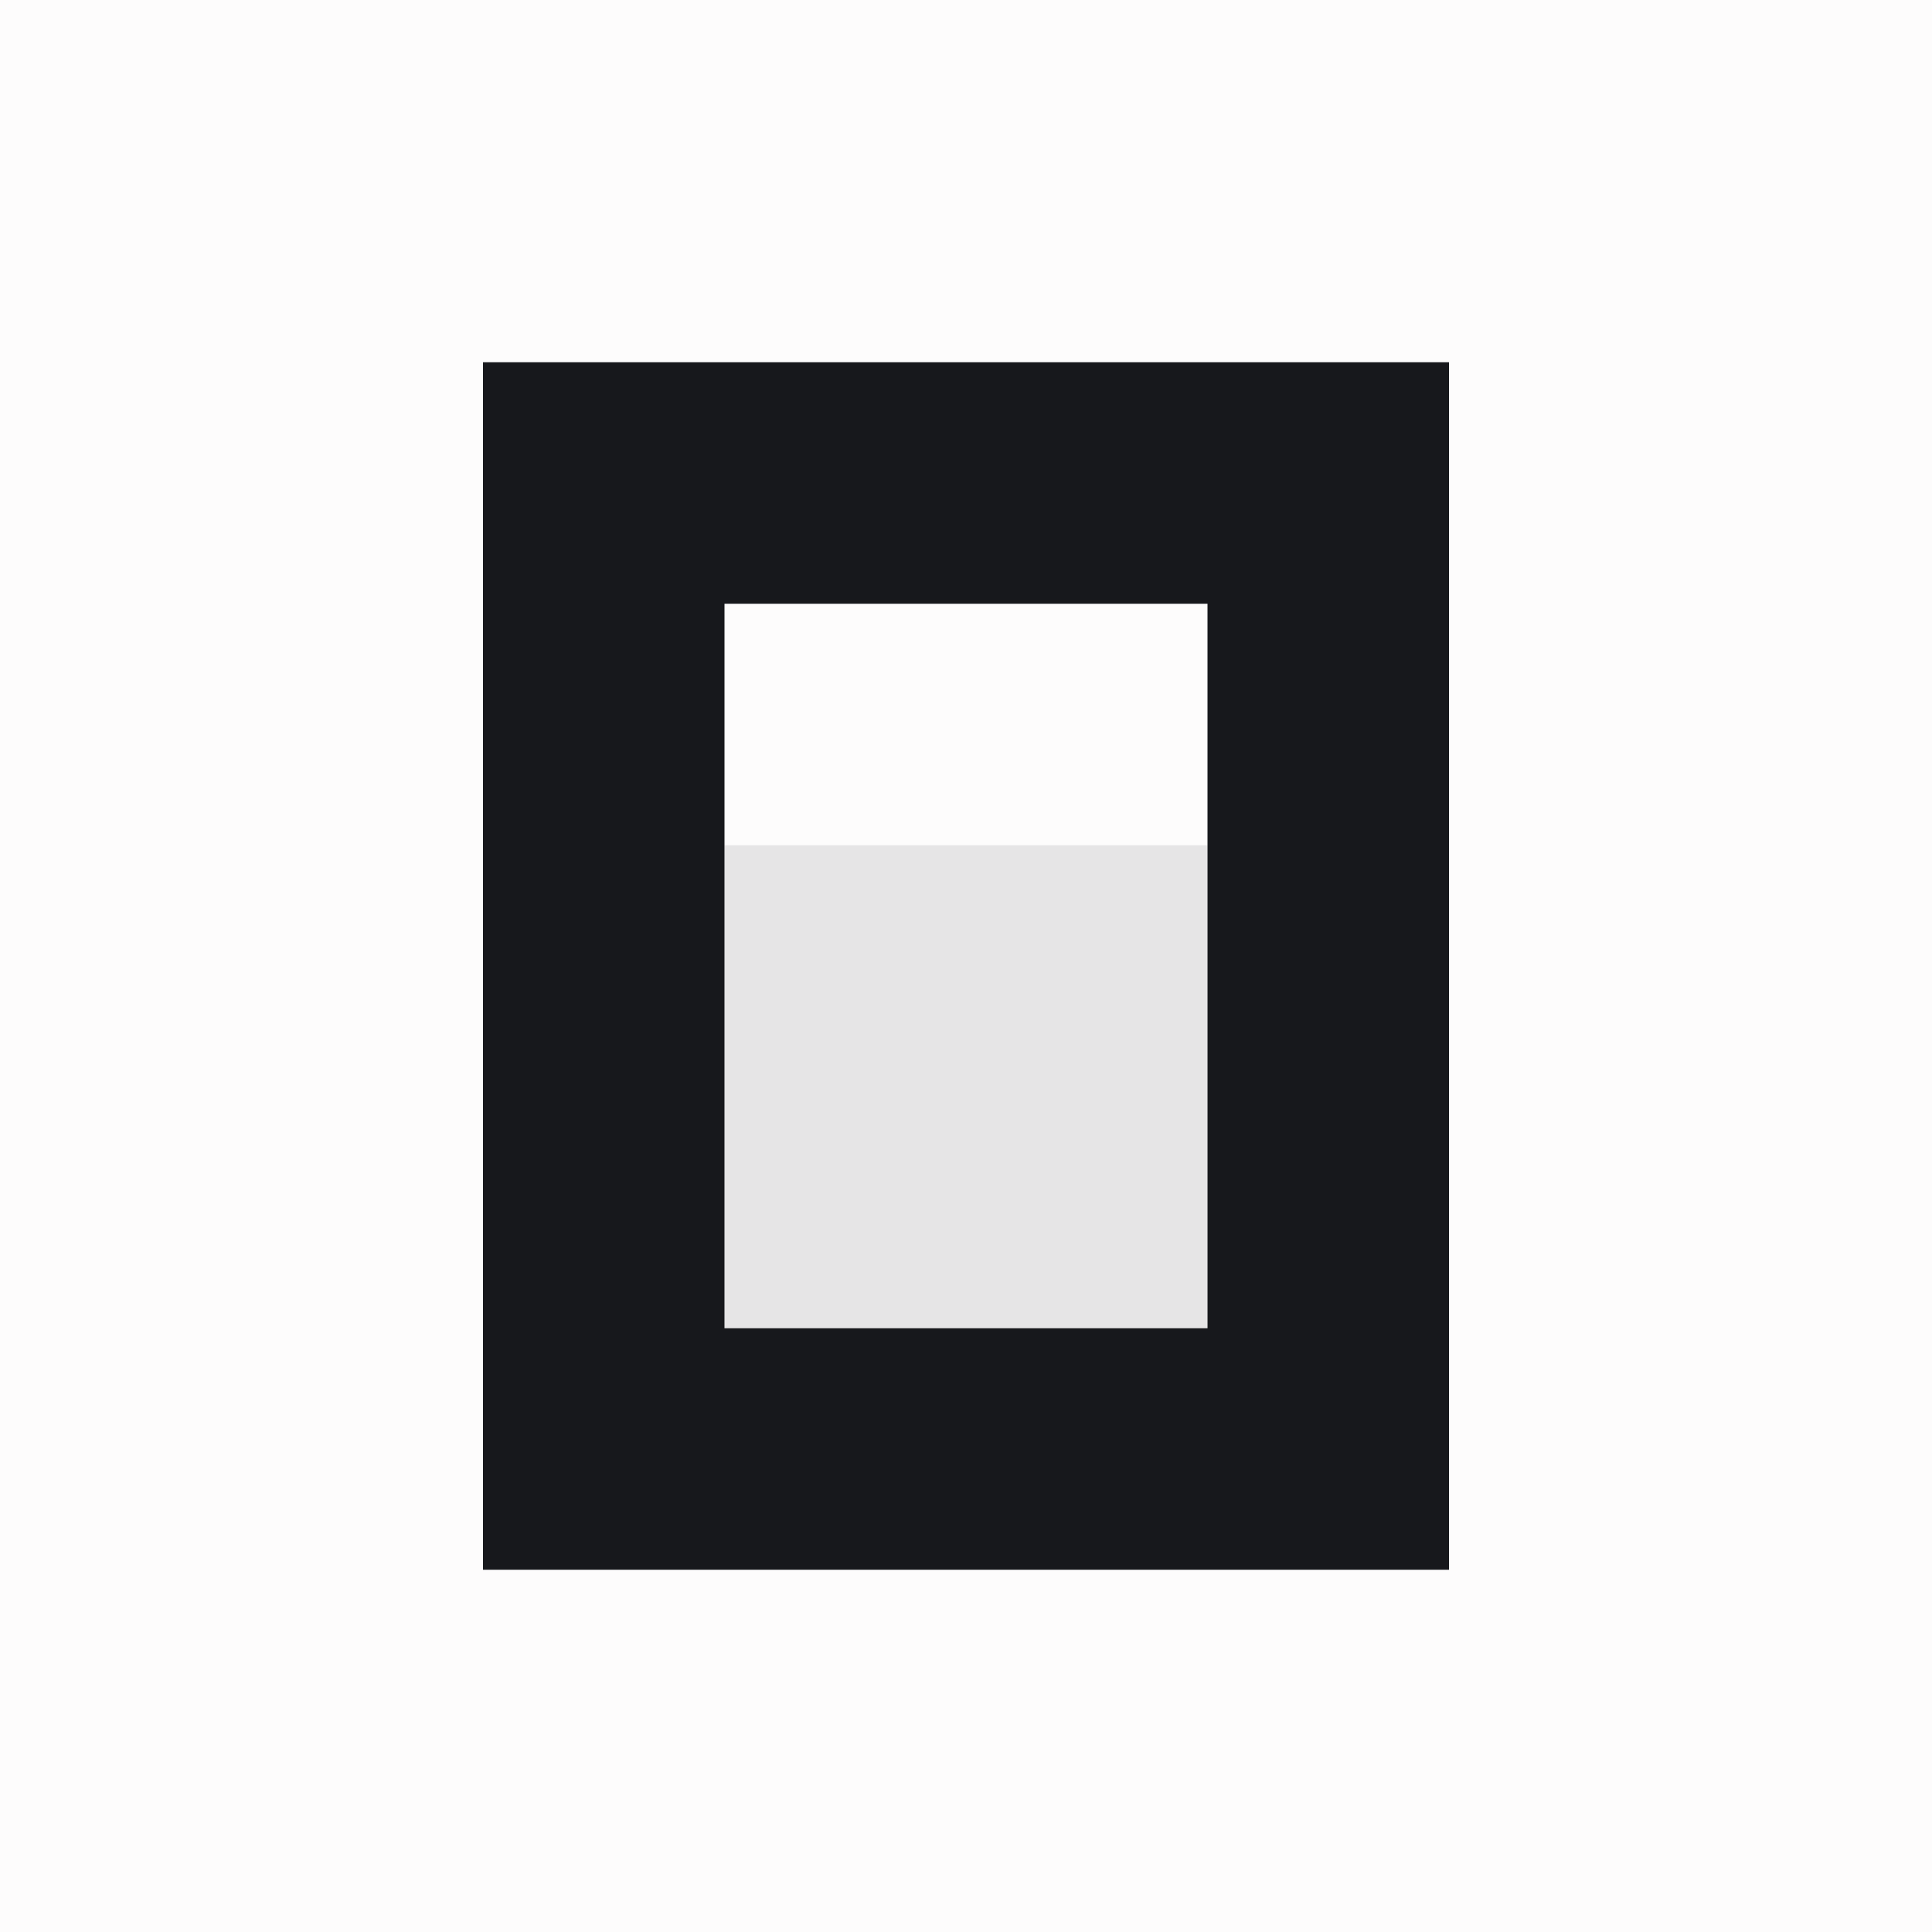
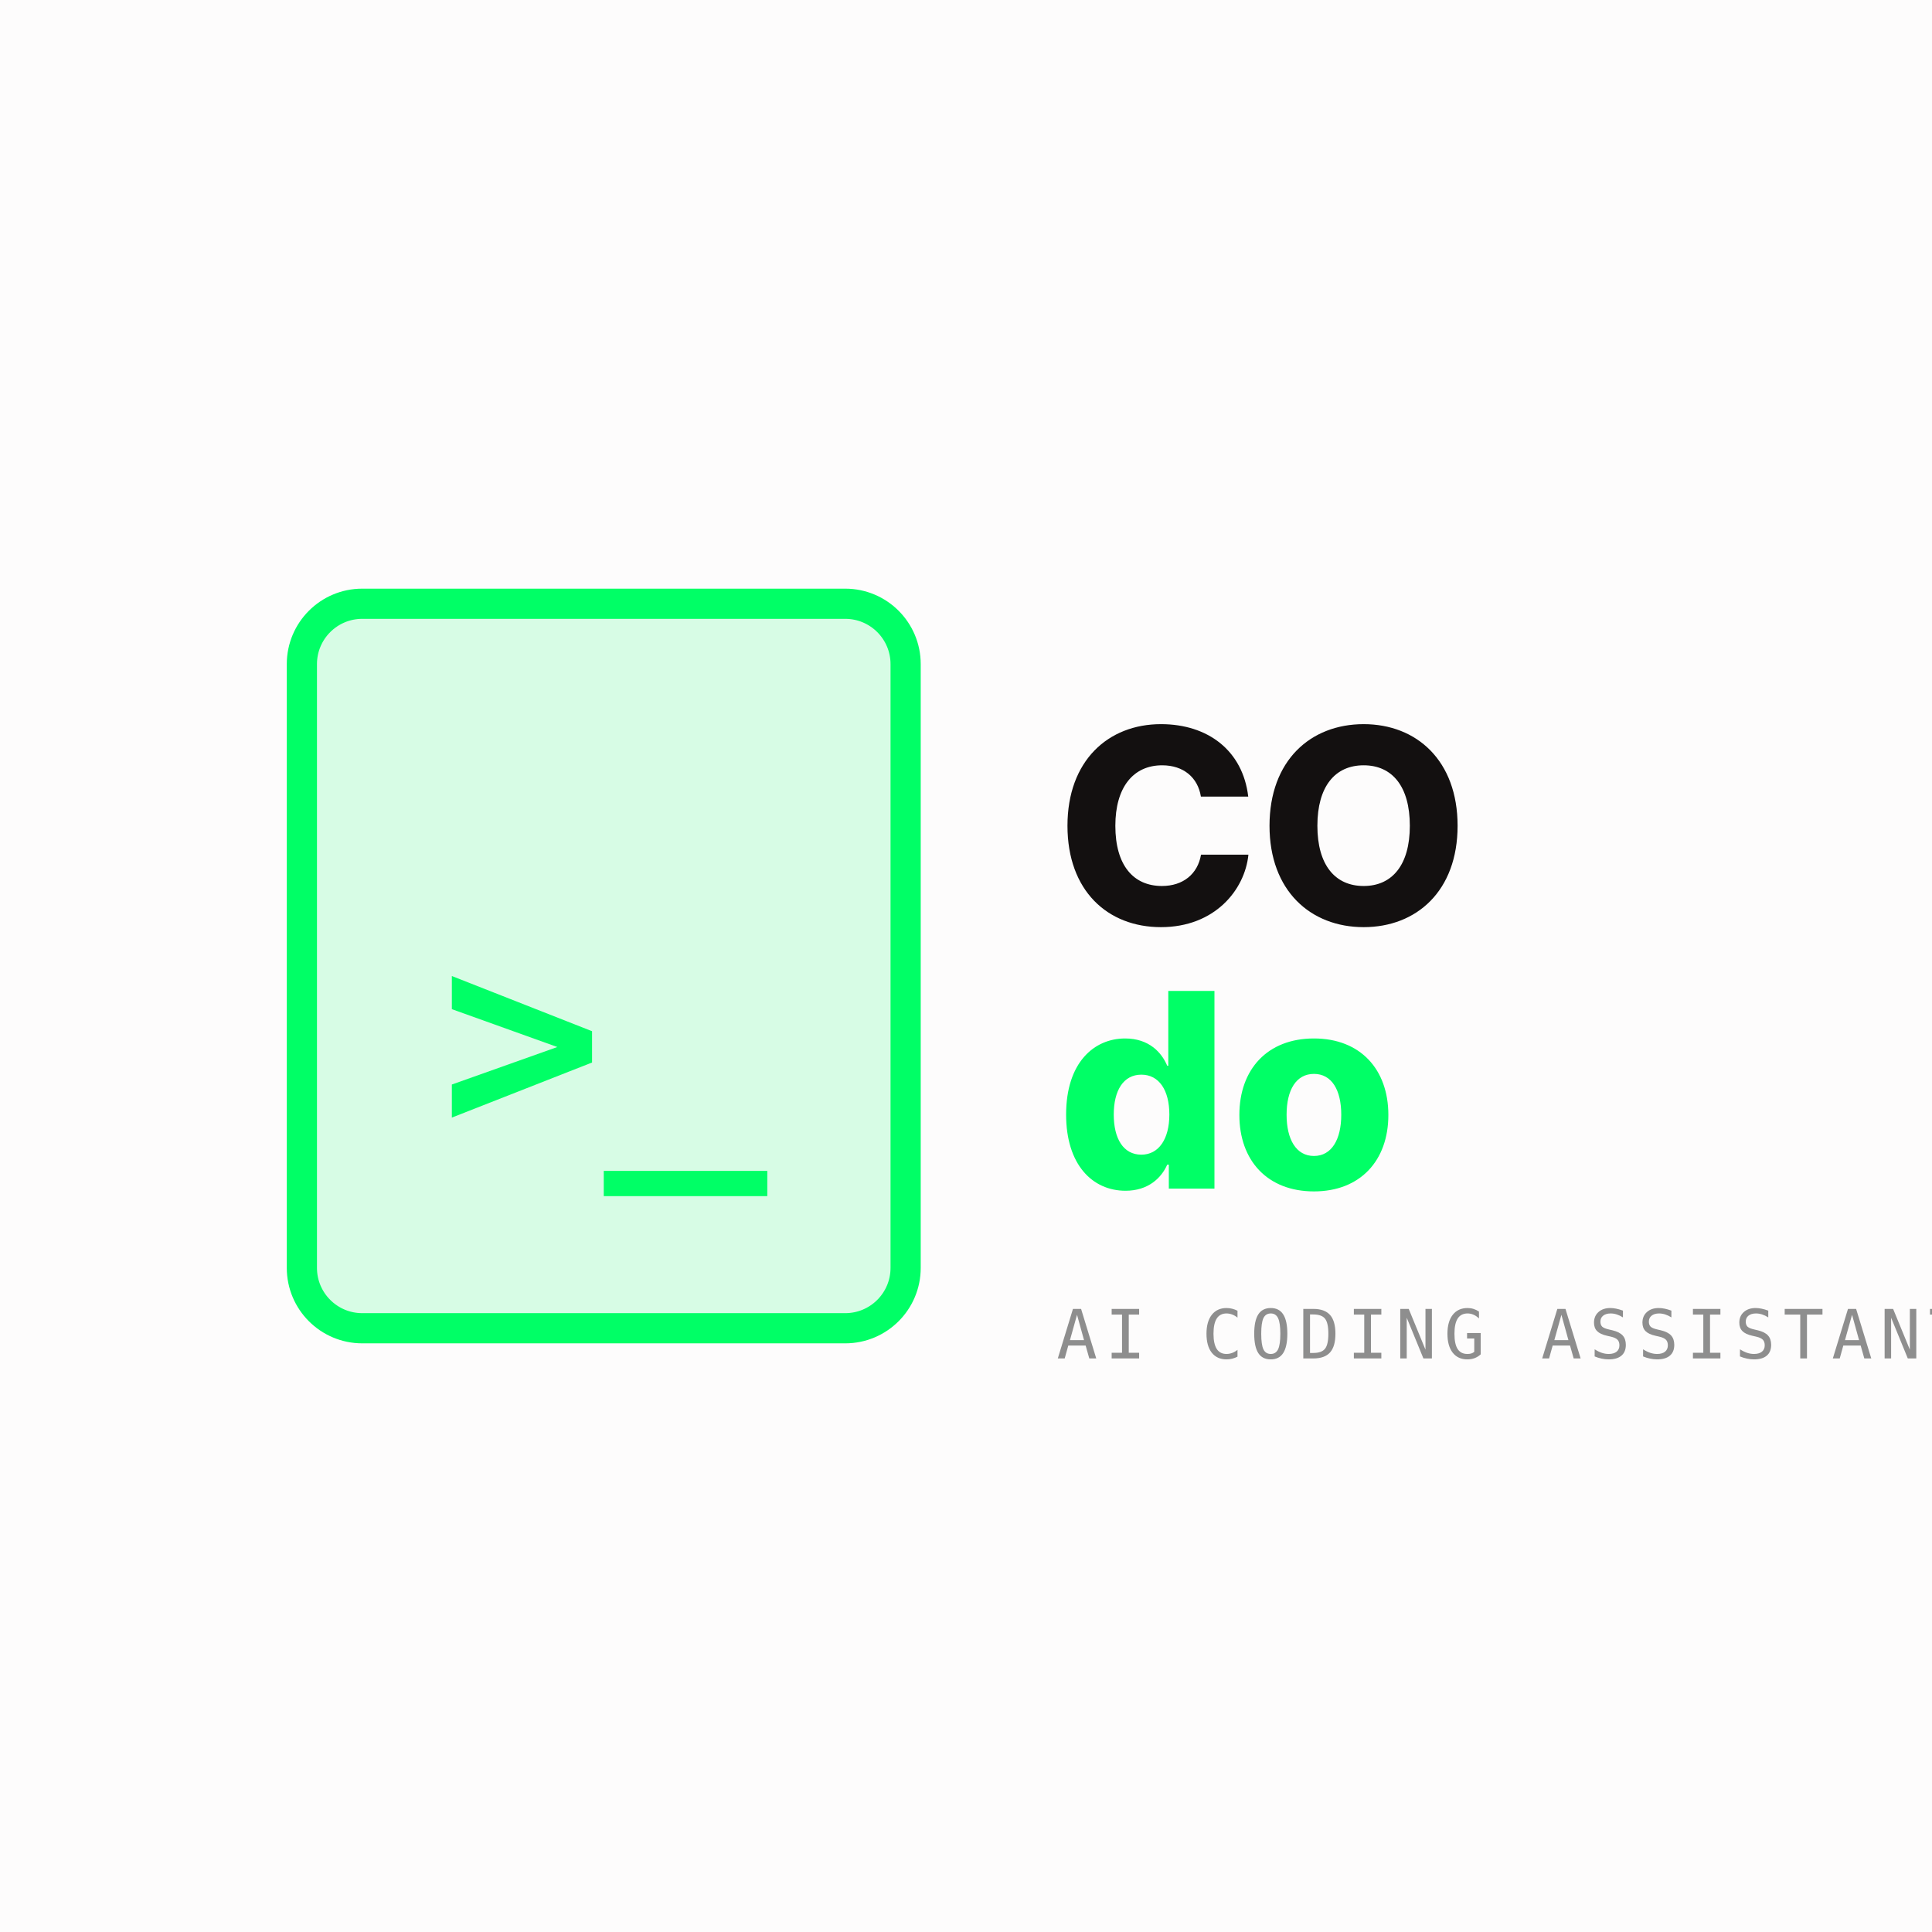
<svg xmlns="http://www.w3.org/2000/svg" width="512" height="512" viewBox="0 0 512 512" fill="none">
  <rect width="512" height="512" fill="#FDFCFC" />
-   <path d="M320 224V352H192V224H320Z" fill="#E6E5E6" />
-   <path fill-rule="evenodd" clip-rule="evenodd" d="M384 416H128V96H384V416ZM320 160H192V352H320V160Z" fill="#17181C" />
+   <rect x="80" y="160" width="160" height="192" rx="16" fill="#00FF66" opacity="0.15" />
+   <rect x="80" y="160" width="160" height="192" rx="16" stroke="#00FF66" stroke-width="8" />
+   <text x="160" y="300" text-anchor="middle" font-family="monospace" font-weight="800" font-size="72" fill="#00FF66">&gt;_</text>
+   <text x="280" y="245" font-family="system-ui, -apple-system, sans-serif" font-weight="800" font-size="72" fill="#131010">CO</text>
+   <text x="280" y="315" font-family="system-ui, -apple-system, sans-serif" font-weight="800" font-size="72" fill="#00FF66">do</text>
+   <text x="280" y="360" font-family="monospace" font-weight="500" font-size="18" fill="#8E8E8E" letter-spacing="2">AI CODING ASSISTANT</text>
</svg>
